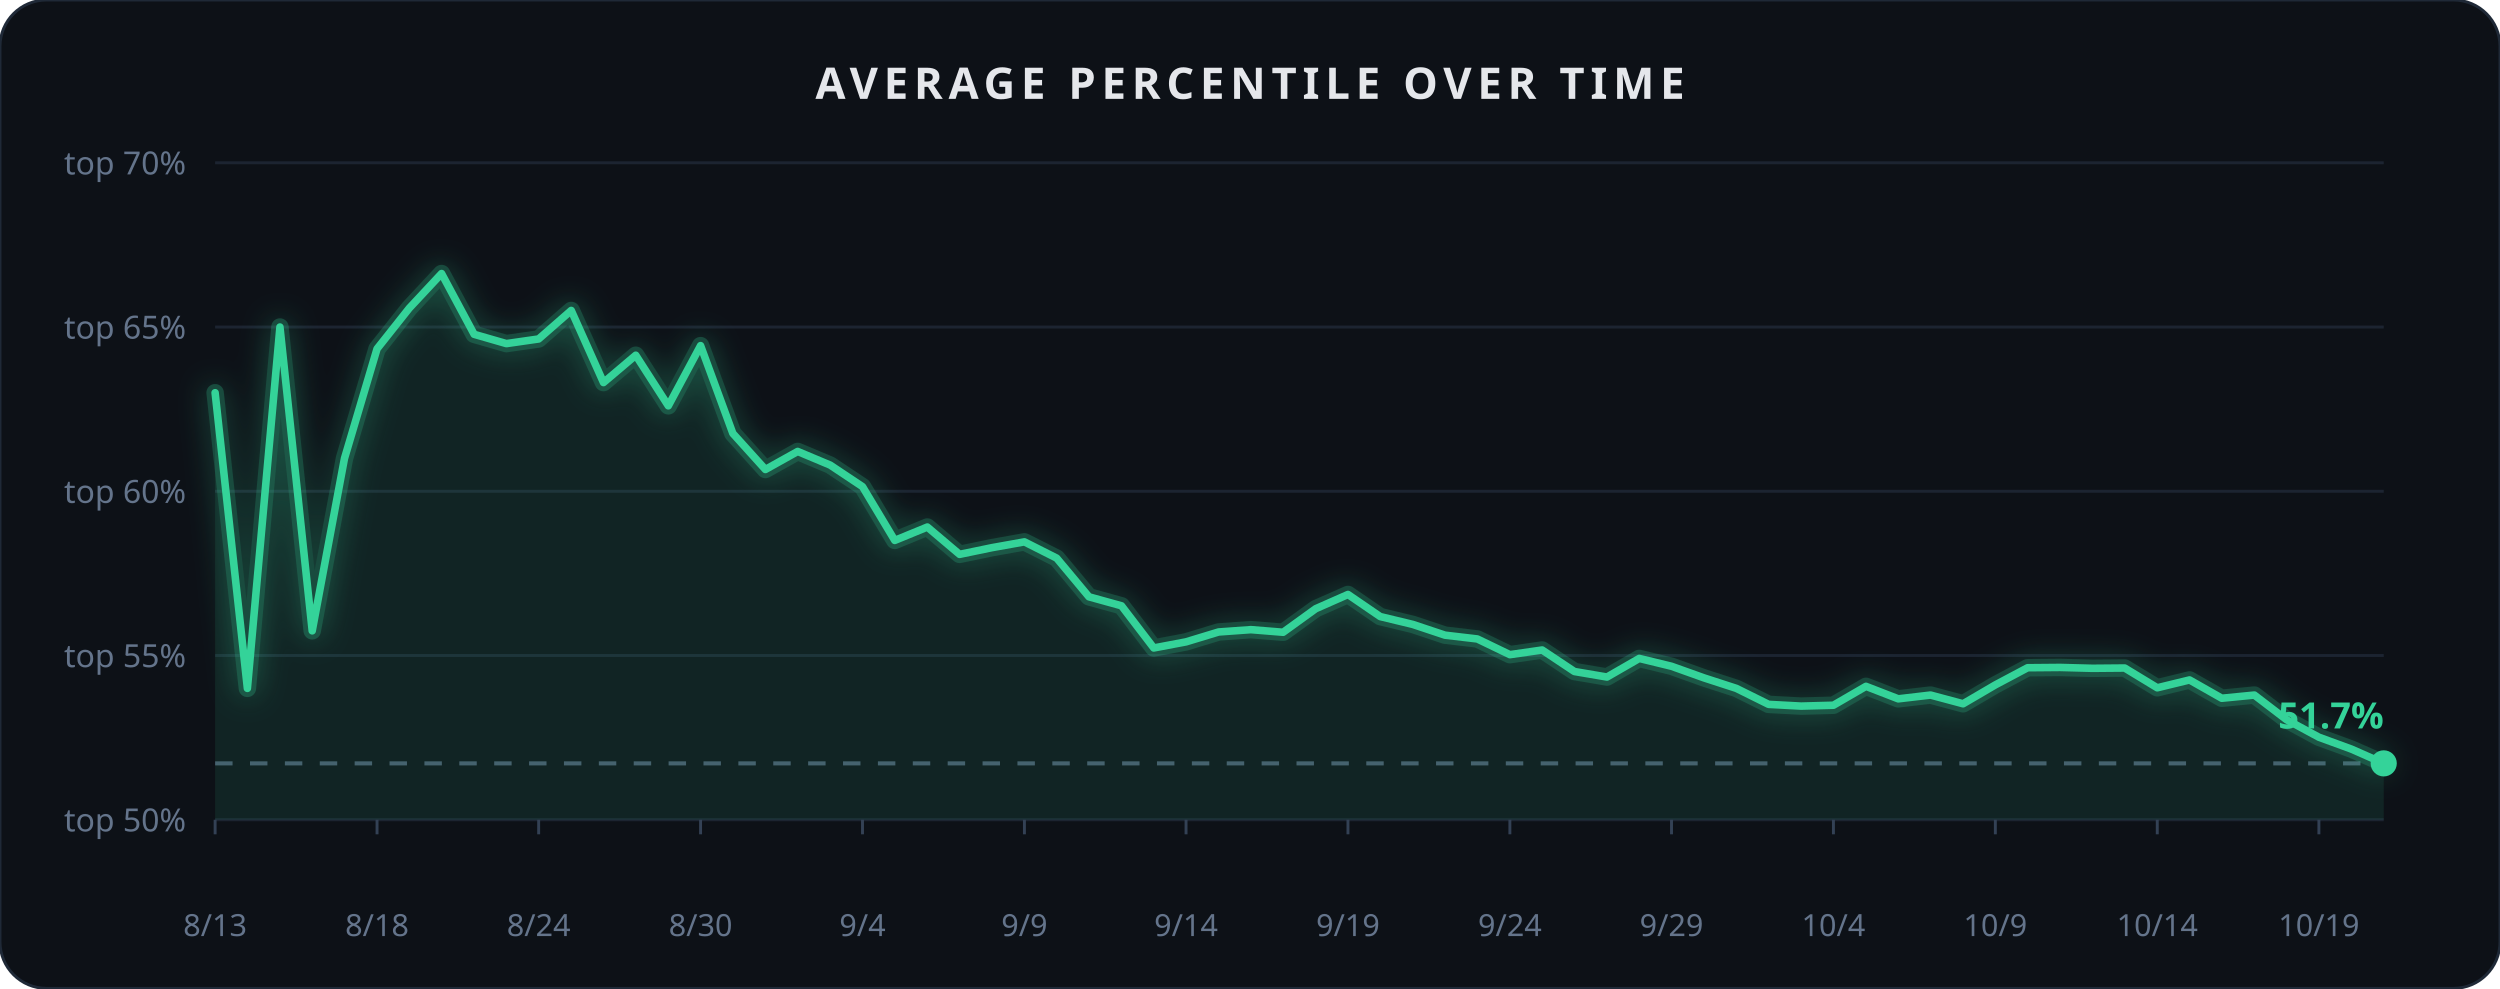
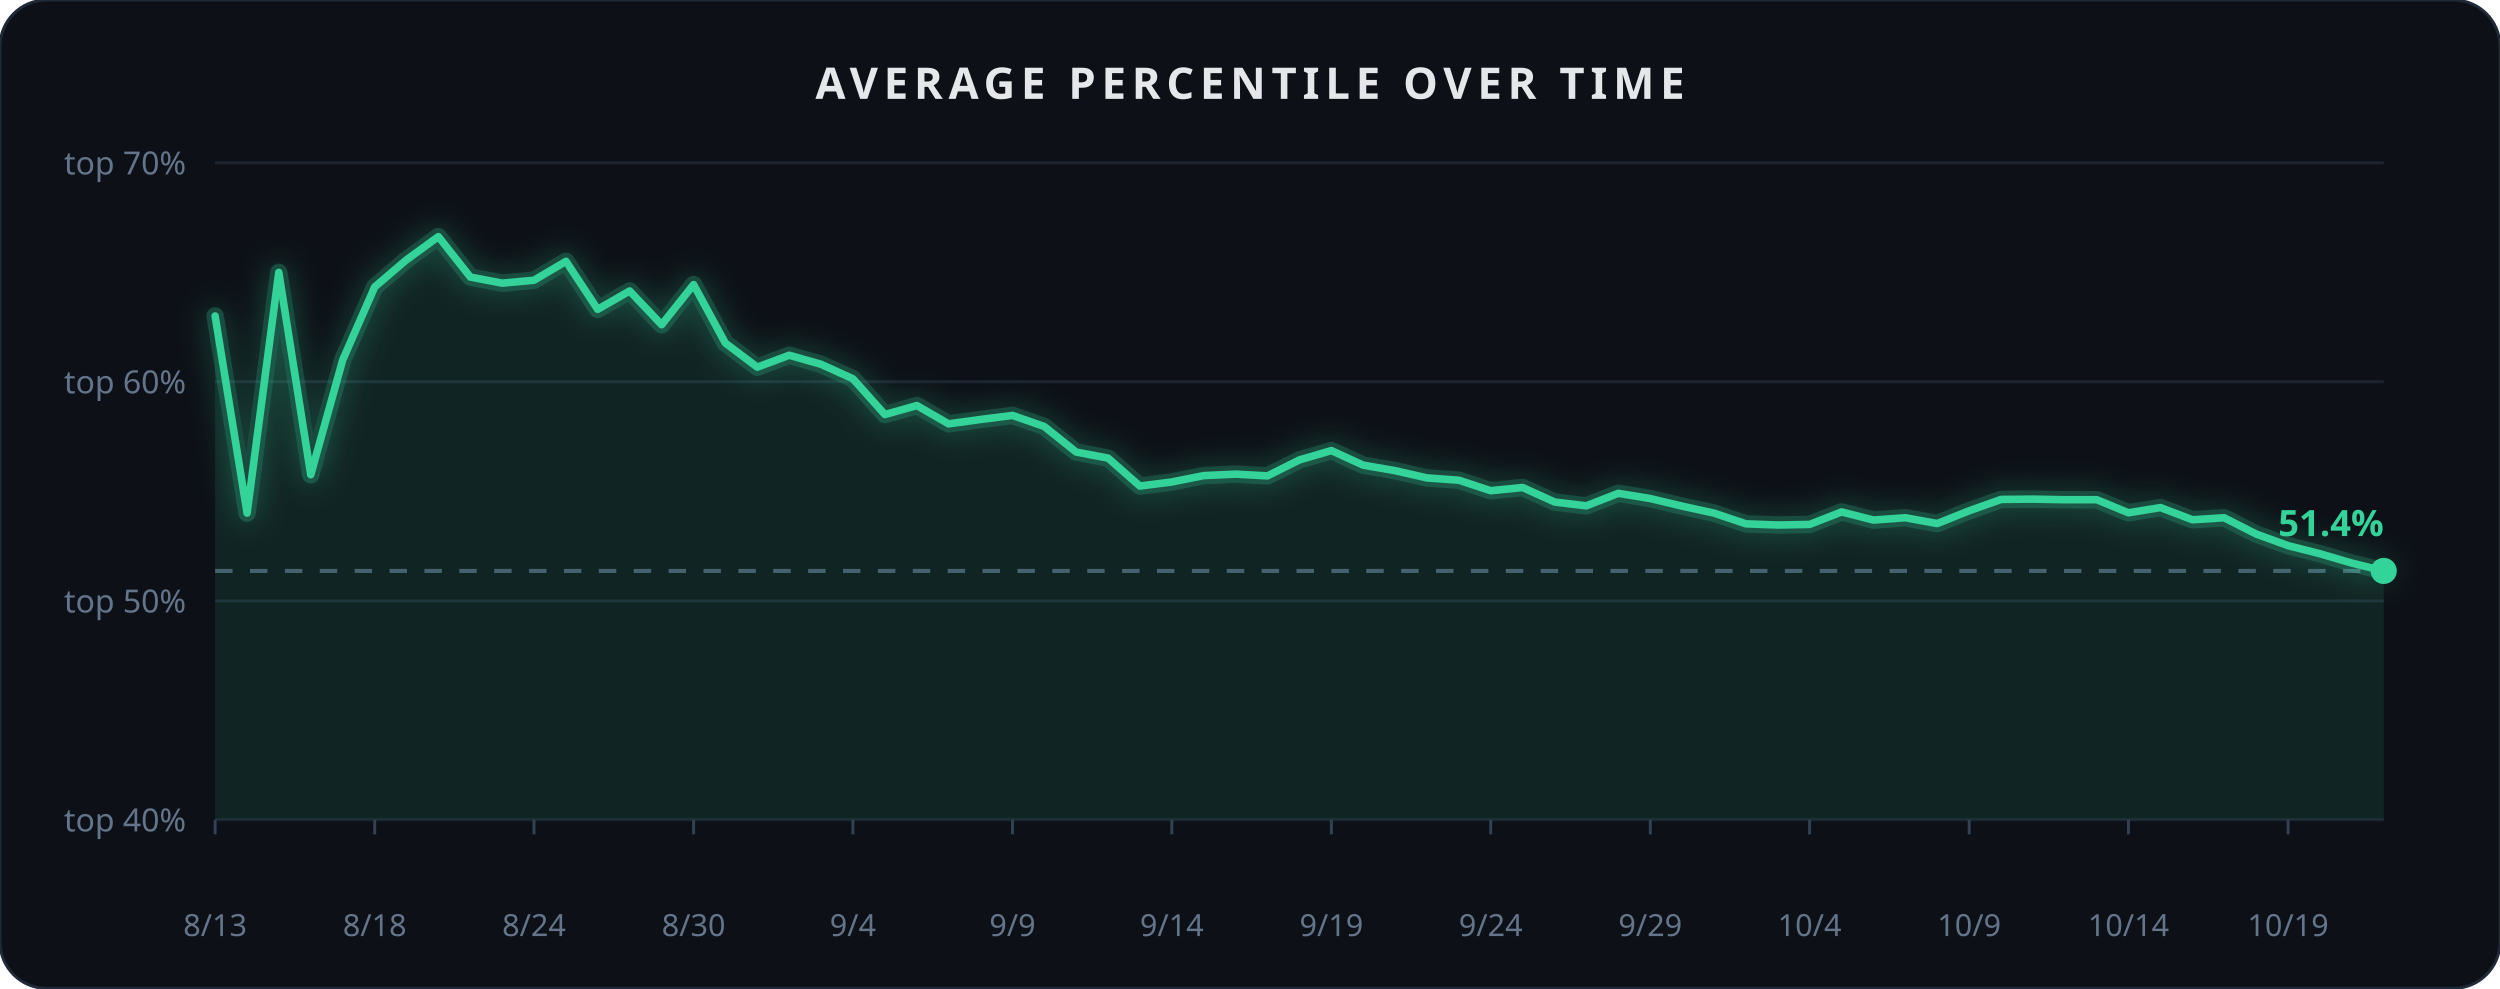
<svg xmlns="http://www.w3.org/2000/svg" width="860" height="340" viewBox="0 0 860 340" role="img" aria-label="Average percentile over time">
  <rect x="0" y="0" width="860" height="340" rx="16" fill="#0d1117" stroke="#1f2937" stroke-width="1" />
  <text x="430.0" y="34" text-anchor="middle" font-family="Segoe UI, sans-serif" font-size="15" font-weight="600" fill="#e5e7eb" letter-spacing="2">AVERAGE PERCENTILE OVER TIME</text>
  <defs>
    <filter id="glow3" x="-40%" y="-40%" width="180%" height="180%">
      <feGaussianBlur stdDeviation="5" result="b" />
      <feMerge>
        <feMergeNode in="b" />
        <feMergeNode in="SourceGraphic" />
      </feMerge>
    </filter>
  </defs>
  <line x1="74" x2="820" y1="282.0" y2="282.0" stroke="#1c2431" stroke-width="1" />
-   <text x="64" y="286.0" text-anchor="end" font-family="Segoe UI, sans-serif" font-size="11" fill="#64748b">top 50%</text>
-   <line x1="74" x2="820" y1="225.5" y2="225.5" stroke="#1c2431" stroke-width="1" />
-   <text x="64" y="229.5" text-anchor="end" font-family="Segoe UI, sans-serif" font-size="11" fill="#64748b">top 55%</text>
-   <line x1="74" x2="820" y1="169.0" y2="169.0" stroke="#1c2431" stroke-width="1" />
-   <text x="64" y="173.0" text-anchor="end" font-family="Segoe UI, sans-serif" font-size="11" fill="#64748b">top 60%</text>
-   <line x1="74" x2="820" y1="112.5" y2="112.5" stroke="#1c2431" stroke-width="1" />
-   <text x="64" y="116.5" text-anchor="end" font-family="Segoe UI, sans-serif" font-size="11" fill="#64748b">top 65%</text>
+   <text x="64" y="286.0" text-anchor="end" font-family="Segoe UI, sans-serif" font-size="11" fill="#64748b">top 40%</text>
+   <line x1="74" x2="820" y1="206.7" y2="206.7" stroke="#1c2431" stroke-width="1" />
+   <text x="64" y="210.7" text-anchor="end" font-family="Segoe UI, sans-serif" font-size="11" fill="#64748b">top 50%</text>
+   <line x1="74" x2="820" y1="131.3" y2="131.3" stroke="#1c2431" stroke-width="1" />
+   <text x="64" y="135.3" text-anchor="end" font-family="Segoe UI, sans-serif" font-size="11" fill="#64748b">top 60%</text>
  <line x1="74" x2="820" y1="56.0" y2="56.0" stroke="#1c2431" stroke-width="1" />
  <text x="64" y="60.0" text-anchor="end" font-family="Segoe UI, sans-serif" font-size="11" fill="#64748b">top 70%</text>
-   <line x1="74" x2="820" y1="262.6" y2="262.6" stroke="#475569" stroke-width="1.4" stroke-dasharray="6 6" />
-   <path d="M 74.0,135.1 L 85.1,236.8 L 96.3,112.5 L 107.4,217.0 L 118.5,157.7 L 129.7,120.0 L 140.8,106.0 L 151.9,94.1 L 163.1,115.0 L 174.2,118.2 L 185.3,116.6 L 196.5,106.8 L 207.6,131.6 L 218.7,122.2 L 229.9,139.6 L 241.0,118.9 L 252.1,149.1 L 263.3,161.5 L 274.4,155.3 L 285.6,160.0 L 296.7,167.4 L 307.8,185.9 L 319.0,181.3 L 330.1,190.7 L 341.2,188.4 L 352.4,186.4 L 363.5,192.0 L 374.6,205.3 L 385.8,208.4 L 396.9,222.9 L 408.0,220.8 L 419.2,217.4 L 430.3,216.6 L 441.4,217.5 L 452.6,209.4 L 463.7,204.5 L 474.8,212.1 L 486.0,214.8 L 497.1,218.5 L 508.2,219.8 L 519.4,225.2 L 530.5,223.6 L 541.6,231.0 L 552.8,232.9 L 563.9,226.5 L 575.0,229.2 L 586.2,233.2 L 597.3,236.8 L 608.4,242.3 L 619.6,242.9 L 630.7,242.6 L 641.9,236.1 L 653.0,240.4 L 664.1,239.1 L 675.3,242.1 L 686.4,235.6 L 697.5,229.7 L 708.7,229.6 L 719.8,229.9 L 730.9,229.8 L 742.1,236.6 L 753.2,233.9 L 764.3,240.2 L 775.5,239.1 L 786.6,247.6 L 797.7,253.6 L 808.9,257.7 L 820.0,262.6 L 820.0,282.0 L 74.0,282.0 Z" fill="#34d399" opacity="0.10" />
-   <path d="M 74.0,135.1 L 85.1,236.8 L 96.3,112.5 L 107.4,217.0 L 118.5,157.7 L 129.7,120.0 L 140.8,106.0 L 151.9,94.1 L 163.1,115.0 L 174.2,118.2 L 185.3,116.6 L 196.5,106.8 L 207.6,131.6 L 218.7,122.2 L 229.9,139.6 L 241.0,118.9 L 252.1,149.1 L 263.3,161.5 L 274.4,155.3 L 285.6,160.0 L 296.7,167.4 L 307.8,185.9 L 319.0,181.3 L 330.1,190.7 L 341.2,188.4 L 352.4,186.4 L 363.5,192.0 L 374.6,205.3 L 385.8,208.4 L 396.9,222.9 L 408.0,220.8 L 419.2,217.4 L 430.3,216.6 L 441.4,217.5 L 452.6,209.4 L 463.7,204.5 L 474.8,212.1 L 486.0,214.8 L 497.1,218.5 L 508.2,219.8 L 519.4,225.2 L 530.5,223.6 L 541.6,231.0 L 552.8,232.9 L 563.9,226.5 L 575.0,229.2 L 586.2,233.2 L 597.3,236.8 L 608.4,242.3 L 619.6,242.9 L 630.7,242.6 L 641.9,236.1 L 653.0,240.4 L 664.1,239.1 L 675.3,242.1 L 686.4,235.6 L 697.5,229.7 L 708.7,229.6 L 719.8,229.9 L 730.9,229.8 L 742.1,236.6 L 753.2,233.9 L 764.3,240.2 L 775.5,239.1 L 786.6,247.6 L 797.7,253.6 L 808.9,257.7 L 820.0,262.6" fill="none" stroke="#34d399" stroke-width="6" opacity="0.3" filter="url(#glow3)" stroke-linecap="round" stroke-linejoin="round" />
-   <path d="M 74.0,135.1 L 85.1,236.8 L 96.3,112.5 L 107.4,217.0 L 118.5,157.7 L 129.7,120.0 L 140.8,106.0 L 151.9,94.1 L 163.1,115.0 L 174.2,118.2 L 185.3,116.6 L 196.5,106.8 L 207.6,131.6 L 218.7,122.2 L 229.9,139.6 L 241.0,118.9 L 252.1,149.1 L 263.3,161.5 L 274.4,155.3 L 285.6,160.0 L 296.7,167.4 L 307.8,185.9 L 319.0,181.3 L 330.1,190.7 L 341.2,188.4 L 352.4,186.4 L 363.5,192.0 L 374.6,205.3 L 385.8,208.4 L 396.9,222.9 L 408.0,220.8 L 419.2,217.4 L 430.3,216.6 L 441.4,217.5 L 452.6,209.4 L 463.7,204.5 L 474.8,212.1 L 486.0,214.8 L 497.1,218.5 L 508.2,219.8 L 519.4,225.2 L 530.5,223.6 L 541.6,231.0 L 552.8,232.9 L 563.9,226.5 L 575.0,229.2 L 586.2,233.2 L 597.3,236.8 L 608.4,242.3 L 619.6,242.9 L 630.7,242.6 L 641.9,236.1 L 653.0,240.4 L 664.1,239.1 L 675.3,242.1 L 686.4,235.6 L 697.5,229.7 L 708.7,229.6 L 719.8,229.9 L 730.9,229.8 L 742.1,236.6 L 753.2,233.9 L 764.3,240.2 L 775.5,239.1 L 786.6,247.6 L 797.7,253.6 L 808.9,257.7 L 820.0,262.6" fill="none" stroke="#34d399" stroke-width="2.6" stroke-linecap="round" stroke-linejoin="round" />
-   <circle cx="820.0" cy="262.6" r="4.5" fill="#34d399" />
-   <text x="820.0" y="250.6" text-anchor="end" font-family="Segoe UI, sans-serif" font-size="12.5" font-weight="700" fill="#34d399">51.7%</text>
+   <line x1="74" x2="820" y1="196.4" y2="196.4" stroke="#475569" stroke-width="1.4" stroke-dasharray="6 6" />
+   <path d="M 74.0,108.7 L 85.0,176.5 L 95.9,93.7 L 106.9,163.3 L 117.9,123.8 L 128.9,98.7 L 139.8,89.4 L 150.8,81.4 L 161.8,95.3 L 172.7,97.4 L 183.7,96.4 L 194.7,89.9 L 205.6,106.4 L 216.6,100.1 L 227.6,111.7 L 238.6,97.9 L 249.5,118.0 L 260.5,126.3 L 271.5,122.2 L 282.4,125.3 L 293.4,130.3 L 304.4,142.6 L 315.4,139.5 L 326.3,145.8 L 337.3,144.3 L 348.3,142.9 L 359.2,146.7 L 370.2,155.5 L 381.2,157.6 L 392.1,167.2 L 403.1,165.8 L 414.1,163.6 L 425.1,163.1 L 436.0,163.7 L 447.0,158.2 L 458.0,155.0 L 468.9,160.0 L 479.9,161.9 L 490.9,164.4 L 501.9,165.2 L 512.8,168.8 L 523.8,167.7 L 534.8,172.7 L 545.7,174.0 L 556.7,169.7 L 567.7,171.5 L 578.6,174.1 L 589.6,176.5 L 600.6,180.2 L 611.6,180.6 L 622.5,180.4 L 633.5,176.1 L 644.5,178.9 L 655.4,178.1 L 666.4,180.1 L 677.4,175.7 L 688.4,171.8 L 699.3,171.7 L 710.3,171.9 L 721.3,171.9 L 732.2,176.4 L 743.2,174.6 L 754.2,178.8 L 765.1,178.1 L 776.1,183.7 L 787.1,187.7 L 798.1,190.5 L 809.0,193.7 L 820.0,196.4 L 820.0,282.0 L 74.0,282.0 Z" fill="#34d399" opacity="0.10" />
+   <path d="M 74.0,108.7 L 85.0,176.5 L 95.9,93.7 L 106.9,163.3 L 117.9,123.8 L 128.9,98.7 L 139.8,89.4 L 150.8,81.4 L 161.8,95.3 L 172.7,97.4 L 183.7,96.4 L 194.7,89.9 L 205.6,106.4 L 216.6,100.1 L 227.6,111.7 L 238.6,97.9 L 249.5,118.0 L 260.5,126.3 L 271.5,122.2 L 282.4,125.3 L 293.4,130.3 L 304.4,142.6 L 315.4,139.5 L 326.3,145.8 L 337.3,144.3 L 348.3,142.9 L 359.2,146.7 L 370.2,155.5 L 381.2,157.6 L 392.1,167.2 L 403.1,165.8 L 414.1,163.6 L 425.1,163.1 L 436.0,163.7 L 447.0,158.2 L 458.0,155.0 L 468.9,160.0 L 479.9,161.9 L 490.9,164.4 L 501.9,165.2 L 512.8,168.8 L 523.8,167.7 L 534.8,172.7 L 545.7,174.0 L 556.7,169.7 L 567.7,171.5 L 578.6,174.1 L 589.6,176.5 L 600.6,180.2 L 611.6,180.6 L 622.5,180.4 L 633.5,176.1 L 644.5,178.9 L 655.4,178.1 L 666.4,180.1 L 677.4,175.7 L 688.4,171.8 L 699.3,171.7 L 710.3,171.9 L 721.3,171.9 L 732.2,176.4 L 743.2,174.6 L 754.2,178.8 L 765.1,178.1 L 776.1,183.7 L 787.1,187.7 L 798.1,190.5 L 809.0,193.7 L 820.0,196.4" fill="none" stroke="#34d399" stroke-width="6" opacity="0.3" filter="url(#glow3)" stroke-linecap="round" stroke-linejoin="round" />
+   <path d="M 74.0,108.7 L 85.0,176.5 L 95.9,93.7 L 106.9,163.3 L 117.9,123.8 L 128.9,98.7 L 139.8,89.4 L 150.8,81.4 L 161.8,95.3 L 172.7,97.4 L 183.7,96.4 L 194.7,89.9 L 205.6,106.4 L 216.6,100.1 L 227.6,111.7 L 238.6,97.9 L 249.5,118.0 L 260.5,126.3 L 271.5,122.2 L 282.4,125.3 L 293.4,130.3 L 304.4,142.6 L 315.4,139.5 L 326.3,145.8 L 337.3,144.3 L 348.3,142.9 L 359.2,146.7 L 370.2,155.5 L 381.2,157.6 L 392.1,167.2 L 403.1,165.8 L 414.1,163.6 L 425.1,163.1 L 436.0,163.7 L 447.0,158.2 L 458.0,155.0 L 468.9,160.0 L 479.9,161.9 L 490.9,164.4 L 501.9,165.2 L 512.8,168.8 L 523.8,167.7 L 534.8,172.7 L 545.7,174.0 L 556.7,169.7 L 567.7,171.5 L 578.6,174.1 L 589.6,176.5 L 600.6,180.2 L 611.6,180.6 L 622.5,180.4 L 633.5,176.1 L 644.5,178.9 L 655.4,178.1 L 666.4,180.1 L 677.4,175.7 L 688.4,171.8 L 699.3,171.7 L 710.3,171.9 L 721.3,171.9 L 732.2,176.4 L 743.2,174.6 L 754.2,178.8 L 765.1,178.1 L 776.1,183.7 L 787.1,187.7 L 798.1,190.5 L 809.0,193.7 L 820.0,196.4" fill="none" stroke="#34d399" stroke-width="2.6" stroke-linecap="round" stroke-linejoin="round" />
+   <circle cx="820.0" cy="196.4" r="4.5" fill="#34d399" />
+   <text x="820.0" y="184.4" text-anchor="end" font-family="Segoe UI, sans-serif" font-size="12.5" font-weight="700" fill="#34d399">51.4%</text>
  <line x1="74.0" x2="74.0" y1="282" y2="287" stroke="#334155" stroke-width="1" />
  <text x="74.0" y="322" text-anchor="middle" font-family="Segoe UI, sans-serif" font-size="10.5" fill="#64748b">8/13</text>
-   <line x1="129.7" x2="129.7" y1="282" y2="287" stroke="#334155" stroke-width="1" />
-   <text x="129.7" y="322" text-anchor="middle" font-family="Segoe UI, sans-serif" font-size="10.5" fill="#64748b">8/18</text>
-   <line x1="185.3" x2="185.3" y1="282" y2="287" stroke="#334155" stroke-width="1" />
-   <text x="185.3" y="322" text-anchor="middle" font-family="Segoe UI, sans-serif" font-size="10.5" fill="#64748b">8/24</text>
-   <line x1="241.0" x2="241.0" y1="282" y2="287" stroke="#334155" stroke-width="1" />
-   <text x="241.0" y="322" text-anchor="middle" font-family="Segoe UI, sans-serif" font-size="10.5" fill="#64748b">8/30</text>
-   <line x1="296.7" x2="296.7" y1="282" y2="287" stroke="#334155" stroke-width="1" />
-   <text x="296.7" y="322" text-anchor="middle" font-family="Segoe UI, sans-serif" font-size="10.5" fill="#64748b">9/4</text>
-   <line x1="352.4" x2="352.4" y1="282" y2="287" stroke="#334155" stroke-width="1" />
-   <text x="352.4" y="322" text-anchor="middle" font-family="Segoe UI, sans-serif" font-size="10.5" fill="#64748b">9/9</text>
-   <line x1="408.0" x2="408.0" y1="282" y2="287" stroke="#334155" stroke-width="1" />
-   <text x="408.0" y="322" text-anchor="middle" font-family="Segoe UI, sans-serif" font-size="10.5" fill="#64748b">9/14</text>
-   <line x1="463.7" x2="463.7" y1="282" y2="287" stroke="#334155" stroke-width="1" />
-   <text x="463.7" y="322" text-anchor="middle" font-family="Segoe UI, sans-serif" font-size="10.5" fill="#64748b">9/19</text>
-   <line x1="519.4" x2="519.4" y1="282" y2="287" stroke="#334155" stroke-width="1" />
-   <text x="519.4" y="322" text-anchor="middle" font-family="Segoe UI, sans-serif" font-size="10.5" fill="#64748b">9/24</text>
-   <line x1="575.0" x2="575.0" y1="282" y2="287" stroke="#334155" stroke-width="1" />
-   <text x="575.0" y="322" text-anchor="middle" font-family="Segoe UI, sans-serif" font-size="10.5" fill="#64748b">9/29</text>
-   <line x1="630.7" x2="630.7" y1="282" y2="287" stroke="#334155" stroke-width="1" />
-   <text x="630.7" y="322" text-anchor="middle" font-family="Segoe UI, sans-serif" font-size="10.5" fill="#64748b">10/4</text>
-   <line x1="686.4" x2="686.4" y1="282" y2="287" stroke="#334155" stroke-width="1" />
-   <text x="686.4" y="322" text-anchor="middle" font-family="Segoe UI, sans-serif" font-size="10.5" fill="#64748b">10/9</text>
-   <line x1="742.1" x2="742.1" y1="282" y2="287" stroke="#334155" stroke-width="1" />
-   <text x="742.1" y="322" text-anchor="middle" font-family="Segoe UI, sans-serif" font-size="10.5" fill="#64748b">10/14</text>
-   <line x1="797.7" x2="797.7" y1="282" y2="287" stroke="#334155" stroke-width="1" />
-   <text x="797.7" y="322" text-anchor="middle" font-family="Segoe UI, sans-serif" font-size="10.5" fill="#64748b">10/19</text>
+   <line x1="128.9" x2="128.9" y1="282" y2="287" stroke="#334155" stroke-width="1" />
+   <text x="128.9" y="322" text-anchor="middle" font-family="Segoe UI, sans-serif" font-size="10.5" fill="#64748b">8/18</text>
+   <line x1="183.7" x2="183.7" y1="282" y2="287" stroke="#334155" stroke-width="1" />
+   <text x="183.7" y="322" text-anchor="middle" font-family="Segoe UI, sans-serif" font-size="10.5" fill="#64748b">8/24</text>
+   <line x1="238.6" x2="238.6" y1="282" y2="287" stroke="#334155" stroke-width="1" />
+   <text x="238.6" y="322" text-anchor="middle" font-family="Segoe UI, sans-serif" font-size="10.5" fill="#64748b">8/30</text>
+   <line x1="293.4" x2="293.4" y1="282" y2="287" stroke="#334155" stroke-width="1" />
+   <text x="293.4" y="322" text-anchor="middle" font-family="Segoe UI, sans-serif" font-size="10.5" fill="#64748b">9/4</text>
+   <line x1="348.3" x2="348.3" y1="282" y2="287" stroke="#334155" stroke-width="1" />
+   <text x="348.3" y="322" text-anchor="middle" font-family="Segoe UI, sans-serif" font-size="10.5" fill="#64748b">9/9</text>
+   <line x1="403.1" x2="403.1" y1="282" y2="287" stroke="#334155" stroke-width="1" />
+   <text x="403.1" y="322" text-anchor="middle" font-family="Segoe UI, sans-serif" font-size="10.5" fill="#64748b">9/14</text>
+   <line x1="458.0" x2="458.0" y1="282" y2="287" stroke="#334155" stroke-width="1" />
+   <text x="458.0" y="322" text-anchor="middle" font-family="Segoe UI, sans-serif" font-size="10.5" fill="#64748b">9/19</text>
+   <line x1="512.8" x2="512.8" y1="282" y2="287" stroke="#334155" stroke-width="1" />
+   <text x="512.8" y="322" text-anchor="middle" font-family="Segoe UI, sans-serif" font-size="10.5" fill="#64748b">9/24</text>
+   <line x1="567.7" x2="567.7" y1="282" y2="287" stroke="#334155" stroke-width="1" />
+   <text x="567.7" y="322" text-anchor="middle" font-family="Segoe UI, sans-serif" font-size="10.5" fill="#64748b">9/29</text>
+   <line x1="622.5" x2="622.5" y1="282" y2="287" stroke="#334155" stroke-width="1" />
+   <text x="622.5" y="322" text-anchor="middle" font-family="Segoe UI, sans-serif" font-size="10.5" fill="#64748b">10/4</text>
+   <line x1="677.4" x2="677.4" y1="282" y2="287" stroke="#334155" stroke-width="1" />
+   <text x="677.4" y="322" text-anchor="middle" font-family="Segoe UI, sans-serif" font-size="10.5" fill="#64748b">10/9</text>
+   <line x1="732.2" x2="732.2" y1="282" y2="287" stroke="#334155" stroke-width="1" />
+   <text x="732.2" y="322" text-anchor="middle" font-family="Segoe UI, sans-serif" font-size="10.5" fill="#64748b">10/14</text>
+   <line x1="787.1" x2="787.1" y1="282" y2="287" stroke="#334155" stroke-width="1" />
+   <text x="787.1" y="322" text-anchor="middle" font-family="Segoe UI, sans-serif" font-size="10.5" fill="#64748b">10/19</text>
</svg>
